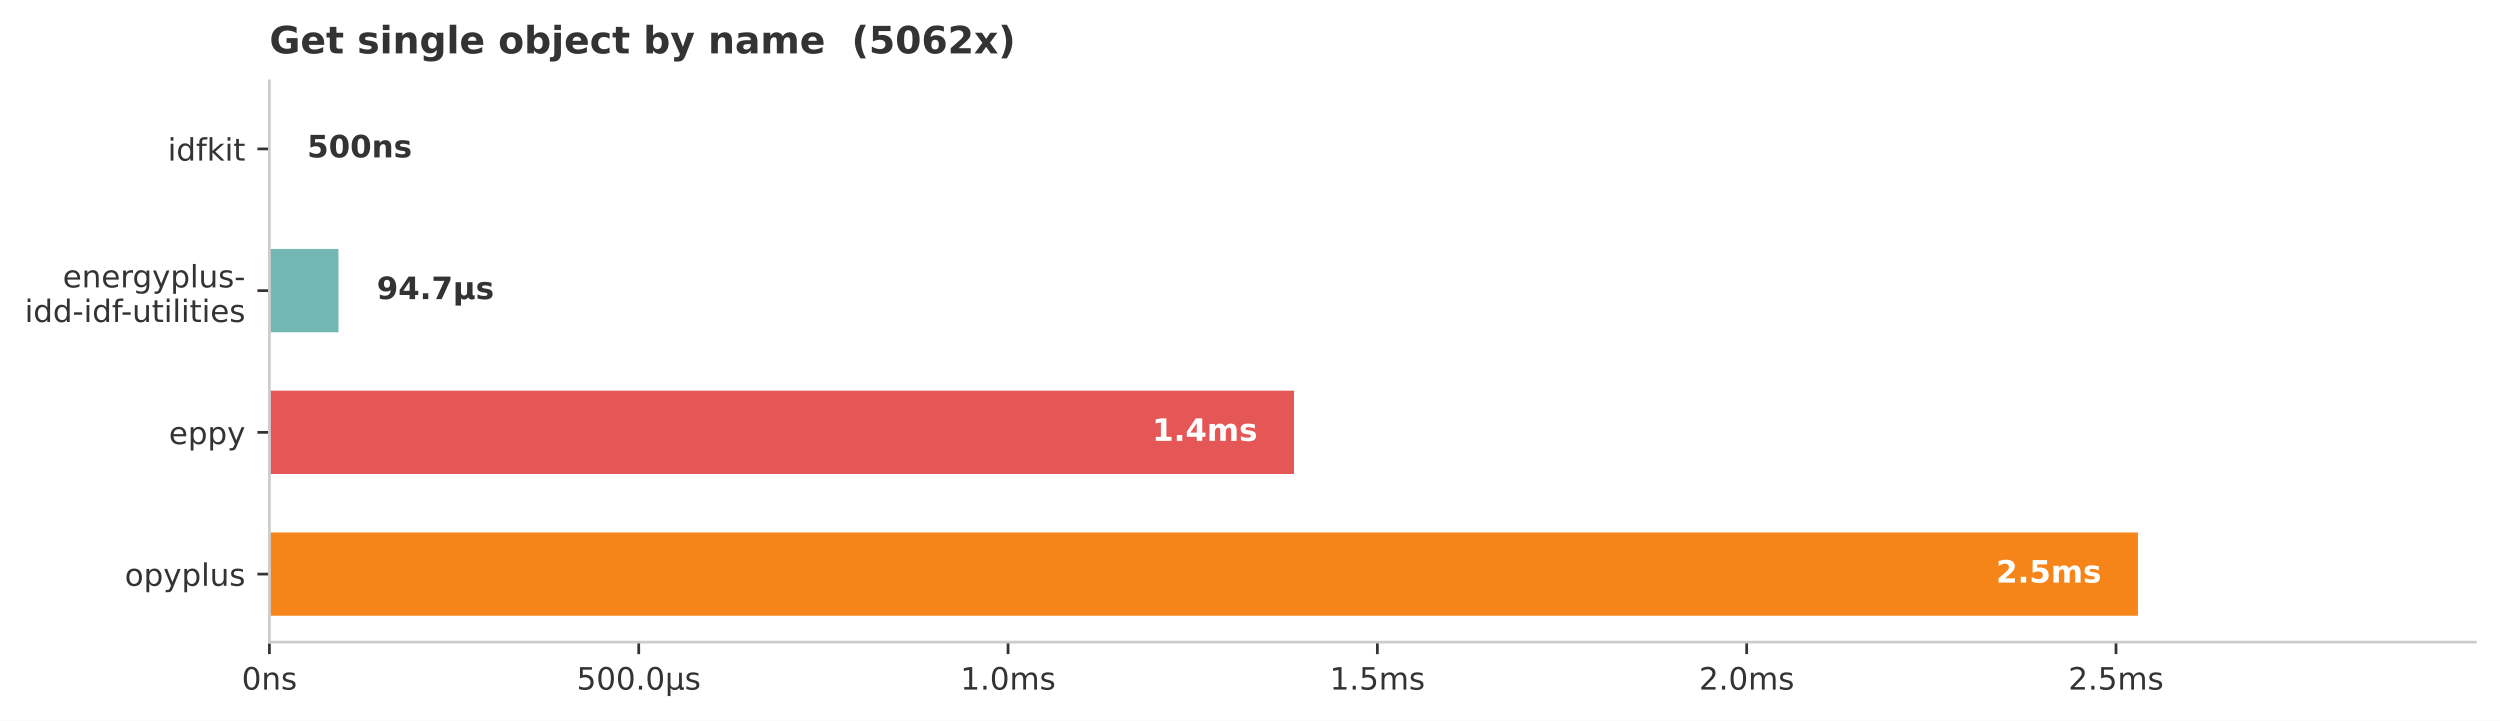
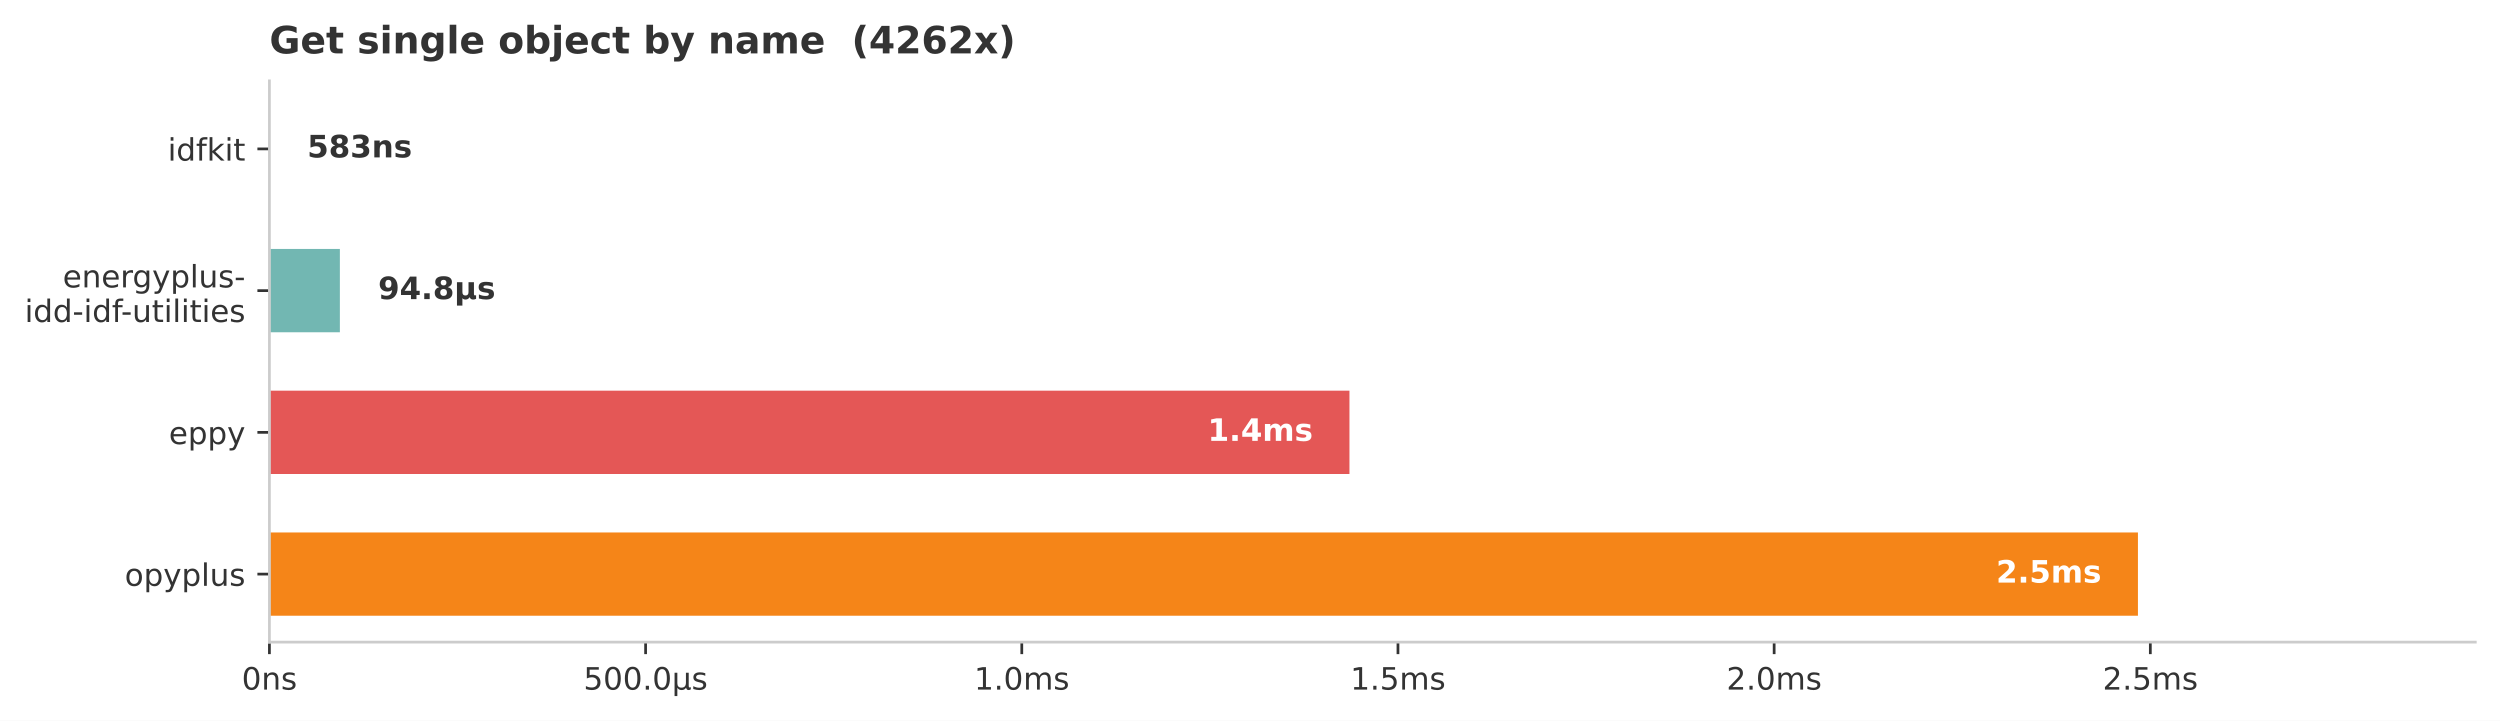
<svg xmlns="http://www.w3.org/2000/svg" xmlns:xlink="http://www.w3.org/1999/xlink" width="728.4pt" height="210pt" viewBox="0 0 728.4 210" version="1.1">
  <defs>
    <style type="text/css">*{stroke-linejoin: round; stroke-linecap: butt}</style>
  </defs>
  <g id="figure_1">
    <g id="patch_1">
      <path d="M 0 210 L 728.4 210 L 728.4 -0 L 0 -0 z " style="fill: #ffffff" />
    </g>
    <g id="axes_1">
      <g id="patch_2">
        <path d="M 78.497 187.089 L 721.2 187.089 L 721.2 23.558 L 78.497 23.558 z " style="fill: #ffffff" />
      </g>
      <g id="patch_3">
-         <path d="M 78.497 30.992 L 78.604 30.992 L 78.604 55.769 L 78.497 55.769 z " clip-path="url(#p632f745d3a)" style="fill: #4c78a8; stroke: #ffffff; stroke-width: 0.5; stroke-linejoin: miter" />
+         <path d="M 78.497 30.992 L 78.624 30.992 L 78.624 55.769 L 78.497 55.769 z " clip-path="url(#pee23b37bfb)" style="fill: #4c78a8; stroke: #ffffff; stroke-width: 0.5; stroke-linejoin: miter" />
      </g>
      <g id="patch_4">
-         <path d="M 78.497 72.287 L 98.87 72.287 L 98.87 97.065 L 78.497 97.065 z " clip-path="url(#p632f745d3a)" style="fill: #72b7b2; stroke: #ffffff; stroke-width: 0.5; stroke-linejoin: miter" />
+         <path d="M 78.497 72.287 L 99.276 72.287 L 99.276 97.065 L 78.497 97.065 z " clip-path="url(#pee23b37bfb)" style="fill: #72b7b2; stroke: #ffffff; stroke-width: 0.5; stroke-linejoin: miter" />
      </g>
      <g id="patch_5">
-         <path d="M 78.497 113.583 L 377.268 113.583 L 377.268 138.36 L 78.497 138.36 z " clip-path="url(#p632f745d3a)" style="fill: #e45756; stroke: #ffffff; stroke-width: 0.5; stroke-linejoin: miter" />
+         <path d="M 78.497 113.583 L 393.428 113.583 L 393.428 138.36 L 78.497 138.36 z " clip-path="url(#pee23b37bfb)" style="fill: #e45756; stroke: #ffffff; stroke-width: 0.5; stroke-linejoin: miter" />
      </g>
      <g id="patch_6">
-         <path d="M 78.497 154.879 L 623.16 154.879 L 623.16 179.656 L 78.497 179.656 z " clip-path="url(#p632f745d3a)" style="fill: #f58518; stroke: #ffffff; stroke-width: 0.5; stroke-linejoin: miter" />
+         <path d="M 78.497 154.879 L 623.16 154.879 L 623.16 179.656 L 78.497 179.656 z " clip-path="url(#pee23b37bfb)" style="fill: #f58518; stroke: #ffffff; stroke-width: 0.5; stroke-linejoin: miter" />
      </g>
      <g id="matplotlib.axis_1">
        <g id="xtick_1">
          <g id="line2d_1">
            <defs>
-               <path id="m15e7d79cd6" d="M 0 0 L 0 3.5 " style="stroke: #333333; stroke-width: 0.8" />
+               <path id="m8c615466b4" d="M 0 0 L 0 3.5 " style="stroke: #333333; stroke-width: 0.8" />
            </defs>
            <g>
-               <use xlink:href="#m15e7d79cd6" x="78.497" y="187.089" style="fill: #333333; stroke: #333333; stroke-width: 0.8" />
+               <use xlink:href="#m8c615466b4" x="78.497" y="187.089" style="fill: #333333; stroke: #333333; stroke-width: 0.8" />
            </g>
          </g>
          <g id="text_1">
            <g style="fill: #333333" transform="translate(70.43734 200.9278) scale(0.09 -0.09)">
              <defs>
                <path id="DejaVuSans-30" d="M 2034 4250 Q 1547 4250 1301 3770 Q 1056 3291 1056 2328 Q 1056 1369 1301 889 Q 1547 409 2034 409 Q 2525 409 2770 889 Q 3016 1369 3016 2328 Q 3016 3291 2770 3770 Q 2525 4250 2034 4250 z M 2034 4750 Q 2819 4750 3233 4129 Q 3647 3509 3647 2328 Q 3647 1150 3233 529 Q 2819 -91 2034 -91 Q 1250 -91 836 529 Q 422 1150 422 2328 Q 422 3509 836 4129 Q 1250 4750 2034 4750 z " transform="scale(0.015625)" />
                <path id="DejaVuSans-6e" d="M 3513 2113 L 3513 0 L 2938 0 L 2938 2094 Q 2938 2591 2744 2837 Q 2550 3084 2163 3084 Q 1697 3084 1428 2787 Q 1159 2491 1159 1978 L 1159 0 L 581 0 L 581 3500 L 1159 3500 L 1159 2956 Q 1366 3272 1645 3428 Q 1925 3584 2291 3584 Q 2894 3584 3203 3211 Q 3513 2838 3513 2113 z " transform="scale(0.015625)" />
                <path id="DejaVuSans-73" d="M 2834 3397 L 2834 2853 Q 2591 2978 2328 3040 Q 2066 3103 1784 3103 Q 1356 3103 1142 2972 Q 928 2841 928 2578 Q 928 2378 1081 2264 Q 1234 2150 1697 2047 L 1894 2003 Q 2506 1872 2764 1633 Q 3022 1394 3022 966 Q 3022 478 2636 193 Q 2250 -91 1575 -91 Q 1294 -91 989 -36 Q 684 19 347 128 L 347 722 Q 666 556 975 473 Q 1284 391 1588 391 Q 1994 391 2212 530 Q 2431 669 2431 922 Q 2431 1156 2273 1281 Q 2116 1406 1581 1522 L 1381 1569 Q 847 1681 609 1914 Q 372 2147 372 2553 Q 372 3047 722 3315 Q 1072 3584 1716 3584 Q 2034 3584 2315 3537 Q 2597 3491 2834 3397 z " transform="scale(0.015625)" />
              </defs>
              <use xlink:href="#DejaVuSans-30" />
              <use xlink:href="#DejaVuSans-6e" transform="translate(63.62305 0)" />
              <use xlink:href="#DejaVuSans-73" transform="translate(127.002 0)" />
            </g>
          </g>
        </g>
        <g id="xtick_2">
          <g id="line2d_2">
            <g>
-               <use xlink:href="#m15e7d79cd6" x="186.1" y="187.089" style="fill: #333333; stroke: #333333; stroke-width: 0.8" />
+               <use xlink:href="#m8c615466b4" x="188.102" y="187.089" style="fill: #333333; stroke: #333333; stroke-width: 0.8" />
            </g>
          </g>
          <g id="text_2">
-             <g style="fill: #333333" transform="translate(168.0104 200.9278) scale(0.09 -0.09)">
+             <g style="fill: #333333" transform="translate(170.0115 200.9278) scale(0.09 -0.09)">
              <defs>
                <path id="DejaVuSans-35" d="M 691 4666 L 3169 4666 L 3169 4134 L 1269 4134 L 1269 2991 Q 1406 3038 1543 3061 Q 1681 3084 1819 3084 Q 2600 3084 3056 2656 Q 3513 2228 3513 1497 Q 3513 744 3044 326 Q 2575 -91 1722 -91 Q 1428 -91 1123 -41 Q 819 9 494 109 L 494 744 Q 775 591 1075 516 Q 1375 441 1709 441 Q 2250 441 2565 725 Q 2881 1009 2881 1497 Q 2881 1984 2565 2268 Q 2250 2553 1709 2553 Q 1456 2553 1204 2497 Q 953 2441 691 2322 L 691 4666 z " transform="scale(0.015625)" />
                <path id="DejaVuSans-2e" d="M 684 794 L 1344 794 L 1344 0 L 684 0 L 684 794 z " transform="scale(0.015625)" />
                <path id="DejaVuSans-b5" d="M 544 -1331 L 544 3500 L 1119 3500 L 1119 1325 Q 1119 872 1334 640 Q 1550 409 1972 409 Q 2434 409 2667 671 Q 2900 934 2900 1459 L 2900 3500 L 3475 3500 L 3475 806 Q 3475 619 3529 530 Q 3584 441 3700 441 Q 3728 441 3778 458 Q 3828 475 3916 513 L 3916 50 Q 3788 -22 3673 -56 Q 3559 -91 3450 -91 Q 3234 -91 3106 31 Q 2978 153 2931 403 Q 2775 156 2548 32 Q 2322 -91 2016 -91 Q 1697 -91 1473 31 Q 1250 153 1119 397 L 1119 -1331 L 544 -1331 z " transform="scale(0.015625)" />
              </defs>
              <use xlink:href="#DejaVuSans-35" />
              <use xlink:href="#DejaVuSans-30" transform="translate(63.62305 0)" />
              <use xlink:href="#DejaVuSans-30" transform="translate(127.2461 0)" />
              <use xlink:href="#DejaVuSans-2e" transform="translate(190.8691 0)" />
              <use xlink:href="#DejaVuSans-30" transform="translate(222.6562 0)" />
              <use xlink:href="#DejaVuSans-b5" transform="translate(286.2793 0)" />
              <use xlink:href="#DejaVuSans-73" transform="translate(349.9023 0)" />
            </g>
          </g>
        </g>
        <g id="xtick_3">
          <g id="line2d_3">
            <g>
-               <use xlink:href="#m15e7d79cd6" x="293.704" y="187.089" style="fill: #333333; stroke: #333333; stroke-width: 0.8" />
+               <use xlink:href="#m8c615466b4" x="297.707" y="187.089" style="fill: #333333; stroke: #333333; stroke-width: 0.8" />
            </g>
          </g>
          <g id="text_3">
-             <g style="fill: #333333" transform="translate(279.8203 200.9278) scale(0.09 -0.09)">
+             <g style="fill: #333333" transform="translate(283.8226 200.9278) scale(0.09 -0.09)">
              <defs>
                <path id="DejaVuSans-31" d="M 794 531 L 1825 531 L 1825 4091 L 703 3866 L 703 4441 L 1819 4666 L 2450 4666 L 2450 531 L 3481 531 L 3481 0 L 794 0 L 794 531 z " transform="scale(0.015625)" />
                <path id="DejaVuSans-6d" d="M 3328 2828 Q 3544 3216 3844 3400 Q 4144 3584 4550 3584 Q 5097 3584 5394 3201 Q 5691 2819 5691 2113 L 5691 0 L 5113 0 L 5113 2094 Q 5113 2597 4934 2840 Q 4756 3084 4391 3084 Q 3944 3084 3684 2787 Q 3425 2491 3425 1978 L 3425 0 L 2847 0 L 2847 2094 Q 2847 2600 2669 2842 Q 2491 3084 2119 3084 Q 1678 3084 1418 2786 Q 1159 2488 1159 1978 L 1159 0 L 581 0 L 581 3500 L 1159 3500 L 1159 2956 Q 1356 3278 1631 3431 Q 1906 3584 2284 3584 Q 2666 3584 2933 3390 Q 3200 3197 3328 2828 z " transform="scale(0.015625)" />
              </defs>
              <use xlink:href="#DejaVuSans-31" />
              <use xlink:href="#DejaVuSans-2e" transform="translate(63.62305 0)" />
              <use xlink:href="#DejaVuSans-30" transform="translate(95.41016 0)" />
              <use xlink:href="#DejaVuSans-6d" transform="translate(159.0332 0)" />
              <use xlink:href="#DejaVuSans-73" transform="translate(256.4453 0)" />
            </g>
          </g>
        </g>
        <g id="xtick_4">
          <g id="line2d_4">
            <g>
-               <use xlink:href="#m15e7d79cd6" x="401.308" y="187.089" style="fill: #333333; stroke: #333333; stroke-width: 0.8" />
+               <use xlink:href="#m8c615466b4" x="407.311" y="187.089" style="fill: #333333; stroke: #333333; stroke-width: 0.8" />
            </g>
          </g>
          <g id="text_4">
-             <g style="fill: #333333" transform="translate(387.4241 200.9278) scale(0.09 -0.09)">
+             <g style="fill: #333333" transform="translate(393.4276 200.9278) scale(0.09 -0.09)">
              <use xlink:href="#DejaVuSans-31" />
              <use xlink:href="#DejaVuSans-2e" transform="translate(63.62305 0)" />
              <use xlink:href="#DejaVuSans-35" transform="translate(95.41016 0)" />
              <use xlink:href="#DejaVuSans-6d" transform="translate(159.0332 0)" />
              <use xlink:href="#DejaVuSans-73" transform="translate(256.4453 0)" />
            </g>
          </g>
        </g>
        <g id="xtick_5">
          <g id="line2d_5">
            <g>
-               <use xlink:href="#m15e7d79cd6" x="508.912" y="187.089" style="fill: #333333; stroke: #333333; stroke-width: 0.8" />
+               <use xlink:href="#m8c615466b4" x="516.916" y="187.089" style="fill: #333333; stroke: #333333; stroke-width: 0.8" />
            </g>
          </g>
          <g id="text_5">
-             <g style="fill: #333333" transform="translate(495.0278 200.9278) scale(0.09 -0.09)">
+             <g style="fill: #333333" transform="translate(503.0326 200.9278) scale(0.09 -0.09)">
              <defs>
                <path id="DejaVuSans-32" d="M 1228 531 L 3431 531 L 3431 0 L 469 0 L 469 531 Q 828 903 1448 1529 Q 2069 2156 2228 2338 Q 2531 2678 2651 2914 Q 2772 3150 2772 3378 Q 2772 3750 2511 3984 Q 2250 4219 1831 4219 Q 1534 4219 1204 4116 Q 875 4013 500 3803 L 500 4441 Q 881 4594 1212 4672 Q 1544 4750 1819 4750 Q 2544 4750 2975 4387 Q 3406 4025 3406 3419 Q 3406 3131 3298 2873 Q 3191 2616 2906 2266 Q 2828 2175 2409 1742 Q 1991 1309 1228 531 z " transform="scale(0.015625)" />
              </defs>
              <use xlink:href="#DejaVuSans-32" />
              <use xlink:href="#DejaVuSans-2e" transform="translate(63.62305 0)" />
              <use xlink:href="#DejaVuSans-30" transform="translate(95.41016 0)" />
              <use xlink:href="#DejaVuSans-6d" transform="translate(159.0332 0)" />
              <use xlink:href="#DejaVuSans-73" transform="translate(256.4453 0)" />
            </g>
          </g>
        </g>
        <g id="xtick_6">
          <g id="line2d_6">
            <g>
-               <use xlink:href="#m15e7d79cd6" x="616.516" y="187.089" style="fill: #333333; stroke: #333333; stroke-width: 0.8" />
+               <use xlink:href="#m8c615466b4" x="626.521" y="187.089" style="fill: #333333; stroke: #333333; stroke-width: 0.8" />
            </g>
          </g>
          <g id="text_6">
-             <g style="fill: #333333" transform="translate(602.6316 200.9278) scale(0.09 -0.09)">
+             <g style="fill: #333333" transform="translate(612.6375 200.9278) scale(0.09 -0.09)">
              <use xlink:href="#DejaVuSans-32" />
              <use xlink:href="#DejaVuSans-2e" transform="translate(63.62305 0)" />
              <use xlink:href="#DejaVuSans-35" transform="translate(95.41016 0)" />
              <use xlink:href="#DejaVuSans-6d" transform="translate(159.0332 0)" />
              <use xlink:href="#DejaVuSans-73" transform="translate(256.4453 0)" />
            </g>
          </g>
        </g>
      </g>
      <g id="matplotlib.axis_2">
        <g id="ytick_1">
          <g id="line2d_7">
            <defs>
-               <path id="m8697b65410" d="M 0 0 L -3.5 0 " style="stroke: #333333; stroke-width: 0.8" />
+               <path id="mc09014b66f" d="M 0 0 L -3.5 0 " style="stroke: #333333; stroke-width: 0.8" />
            </defs>
            <g>
-               <use xlink:href="#m8697b65410" x="78.497" y="43.38" style="fill: #333333; stroke: #333333; stroke-width: 0.8" />
+               <use xlink:href="#mc09014b66f" x="78.497" y="43.38" style="fill: #333333; stroke: #333333; stroke-width: 0.8" />
            </g>
          </g>
          <g id="text_7">
            <g style="fill: #333333" transform="translate(48.87422 46.79951) scale(0.09 -0.09)">
              <defs>
                <path id="DejaVuSans-69" d="M 603 3500 L 1178 3500 L 1178 0 L 603 0 L 603 3500 z M 603 4863 L 1178 4863 L 1178 4134 L 603 4134 L 603 4863 z " transform="scale(0.015625)" />
                <path id="DejaVuSans-64" d="M 2906 2969 L 2906 4863 L 3481 4863 L 3481 0 L 2906 0 L 2906 525 Q 2725 213 2448 61 Q 2172 -91 1784 -91 Q 1150 -91 751 415 Q 353 922 353 1747 Q 353 2572 751 3078 Q 1150 3584 1784 3584 Q 2172 3584 2448 3432 Q 2725 3281 2906 2969 z M 947 1747 Q 947 1113 1208 752 Q 1469 391 1925 391 Q 2381 391 2643 752 Q 2906 1113 2906 1747 Q 2906 2381 2643 2742 Q 2381 3103 1925 3103 Q 1469 3103 1208 2742 Q 947 2381 947 1747 z " transform="scale(0.015625)" />
                <path id="DejaVuSans-66" d="M 2375 4863 L 2375 4384 L 1825 4384 Q 1516 4384 1395 4259 Q 1275 4134 1275 3809 L 1275 3500 L 2222 3500 L 2222 3053 L 1275 3053 L 1275 0 L 697 0 L 697 3053 L 147 3053 L 147 3500 L 697 3500 L 697 3744 Q 697 4328 969 4595 Q 1241 4863 1831 4863 L 2375 4863 z " transform="scale(0.015625)" />
                <path id="DejaVuSans-6b" d="M 581 4863 L 1159 4863 L 1159 1991 L 2875 3500 L 3609 3500 L 1753 1863 L 3688 0 L 2938 0 L 1159 1709 L 1159 0 L 581 0 L 581 4863 z " transform="scale(0.015625)" />
                <path id="DejaVuSans-74" d="M 1172 4494 L 1172 3500 L 2356 3500 L 2356 3053 L 1172 3053 L 1172 1153 Q 1172 725 1289 603 Q 1406 481 1766 481 L 2356 481 L 2356 0 L 1766 0 Q 1100 0 847 248 Q 594 497 594 1153 L 594 3053 L 172 3053 L 172 3500 L 594 3500 L 594 4494 L 1172 4494 z " transform="scale(0.015625)" />
              </defs>
              <use xlink:href="#DejaVuSans-69" />
              <use xlink:href="#DejaVuSans-64" transform="translate(27.7832 0)" />
              <use xlink:href="#DejaVuSans-66" transform="translate(91.25977 0)" />
              <use xlink:href="#DejaVuSans-6b" transform="translate(126.4648 0)" />
              <use xlink:href="#DejaVuSans-69" transform="translate(184.375 0)" />
              <use xlink:href="#DejaVuSans-74" transform="translate(212.1582 0)" />
            </g>
          </g>
        </g>
        <g id="ytick_2">
          <g id="line2d_8">
            <g>
-               <use xlink:href="#m8697b65410" x="78.497" y="84.676" style="fill: #333333; stroke: #333333; stroke-width: 0.8" />
+               <use xlink:href="#mc09014b66f" x="78.497" y="84.676" style="fill: #333333; stroke: #333333; stroke-width: 0.8" />
            </g>
          </g>
          <g id="text_8">
            <g style="fill: #333333" transform="translate(18.28125 83.74004) scale(0.09 -0.09)">
              <defs>
                <path id="DejaVuSans-65" d="M 3597 1894 L 3597 1613 L 953 1613 Q 991 1019 1311 708 Q 1631 397 2203 397 Q 2534 397 2845 478 Q 3156 559 3463 722 L 3463 178 Q 3153 47 2828 -22 Q 2503 -91 2169 -91 Q 1331 -91 842 396 Q 353 884 353 1716 Q 353 2575 817 3079 Q 1281 3584 2069 3584 Q 2775 3584 3186 3129 Q 3597 2675 3597 1894 z M 3022 2063 Q 3016 2534 2758 2815 Q 2500 3097 2075 3097 Q 1594 3097 1305 2825 Q 1016 2553 972 2059 L 3022 2063 z " transform="scale(0.015625)" />
                <path id="DejaVuSans-72" d="M 2631 2963 Q 2534 3019 2420 3045 Q 2306 3072 2169 3072 Q 1681 3072 1420 2755 Q 1159 2438 1159 1844 L 1159 0 L 581 0 L 581 3500 L 1159 3500 L 1159 2956 Q 1341 3275 1631 3429 Q 1922 3584 2338 3584 Q 2397 3584 2469 3576 Q 2541 3569 2628 3553 L 2631 2963 z " transform="scale(0.015625)" />
                <path id="DejaVuSans-67" d="M 2906 1791 Q 2906 2416 2648 2759 Q 2391 3103 1925 3103 Q 1463 3103 1205 2759 Q 947 2416 947 1791 Q 947 1169 1205 825 Q 1463 481 1925 481 Q 2391 481 2648 825 Q 2906 1169 2906 1791 z M 3481 434 Q 3481 -459 3084 -895 Q 2688 -1331 1869 -1331 Q 1566 -1331 1297 -1286 Q 1028 -1241 775 -1147 L 775 -588 Q 1028 -725 1275 -790 Q 1522 -856 1778 -856 Q 2344 -856 2625 -561 Q 2906 -266 2906 331 L 2906 616 Q 2728 306 2450 153 Q 2172 0 1784 0 Q 1141 0 747 490 Q 353 981 353 1791 Q 353 2603 747 3093 Q 1141 3584 1784 3584 Q 2172 3584 2450 3431 Q 2728 3278 2906 2969 L 2906 3500 L 3481 3500 L 3481 434 z " transform="scale(0.015625)" />
                <path id="DejaVuSans-79" d="M 2059 -325 Q 1816 -950 1584 -1140 Q 1353 -1331 966 -1331 L 506 -1331 L 506 -850 L 844 -850 Q 1081 -850 1212 -737 Q 1344 -625 1503 -206 L 1606 56 L 191 3500 L 800 3500 L 1894 763 L 2988 3500 L 3597 3500 L 2059 -325 z " transform="scale(0.015625)" />
                <path id="DejaVuSans-70" d="M 1159 525 L 1159 -1331 L 581 -1331 L 581 3500 L 1159 3500 L 1159 2969 Q 1341 3281 1617 3432 Q 1894 3584 2278 3584 Q 2916 3584 3314 3078 Q 3713 2572 3713 1747 Q 3713 922 3314 415 Q 2916 -91 2278 -91 Q 1894 -91 1617 61 Q 1341 213 1159 525 z M 3116 1747 Q 3116 2381 2855 2742 Q 2594 3103 2138 3103 Q 1681 3103 1420 2742 Q 1159 2381 1159 1747 Q 1159 1113 1420 752 Q 1681 391 2138 391 Q 2594 391 2855 752 Q 3116 1113 3116 1747 z " transform="scale(0.015625)" />
                <path id="DejaVuSans-6c" d="M 603 4863 L 1178 4863 L 1178 0 L 603 0 L 603 4863 z " transform="scale(0.015625)" />
                <path id="DejaVuSans-75" d="M 544 1381 L 544 3500 L 1119 3500 L 1119 1403 Q 1119 906 1312 657 Q 1506 409 1894 409 Q 2359 409 2629 706 Q 2900 1003 2900 1516 L 2900 3500 L 3475 3500 L 3475 0 L 2900 0 L 2900 538 Q 2691 219 2414 64 Q 2138 -91 1772 -91 Q 1169 -91 856 284 Q 544 659 544 1381 z M 1991 3584 L 1991 3584 z " transform="scale(0.015625)" />
                <path id="DejaVuSans-2d" d="M 313 2009 L 1997 2009 L 1997 1497 L 313 1497 L 313 2009 z " transform="scale(0.015625)" />
              </defs>
              <use xlink:href="#DejaVuSans-65" />
              <use xlink:href="#DejaVuSans-6e" transform="translate(61.52344 0)" />
              <use xlink:href="#DejaVuSans-65" transform="translate(124.9023 0)" />
              <use xlink:href="#DejaVuSans-72" transform="translate(186.4258 0)" />
              <use xlink:href="#DejaVuSans-67" transform="translate(225.7891 0)" />
              <use xlink:href="#DejaVuSans-79" transform="translate(289.2656 0)" />
              <use xlink:href="#DejaVuSans-70" transform="translate(348.4453 0)" />
              <use xlink:href="#DejaVuSans-6c" transform="translate(411.9219 0)" />
              <use xlink:href="#DejaVuSans-75" transform="translate(439.7051 0)" />
              <use xlink:href="#DejaVuSans-73" transform="translate(503.084 0)" />
              <use xlink:href="#DejaVuSans-2d" transform="translate(555.1836 0)" />
            </g>
            <g style="fill: #333333" transform="translate(7.2 93.81807) scale(0.09 -0.09)">
              <use xlink:href="#DejaVuSans-69" />
              <use xlink:href="#DejaVuSans-64" transform="translate(27.7832 0)" />
              <use xlink:href="#DejaVuSans-64" transform="translate(91.25977 0)" />
              <use xlink:href="#DejaVuSans-2d" transform="translate(154.7363 0)" />
              <use xlink:href="#DejaVuSans-69" transform="translate(190.8203 0)" />
              <use xlink:href="#DejaVuSans-64" transform="translate(218.6035 0)" />
              <use xlink:href="#DejaVuSans-66" transform="translate(282.0801 0)" />
              <use xlink:href="#DejaVuSans-2d" transform="translate(311.7852 0)" />
              <use xlink:href="#DejaVuSans-75" transform="translate(347.8691 0)" />
              <use xlink:href="#DejaVuSans-74" transform="translate(411.248 0)" />
              <use xlink:href="#DejaVuSans-69" transform="translate(450.457 0)" />
              <use xlink:href="#DejaVuSans-6c" transform="translate(478.2402 0)" />
              <use xlink:href="#DejaVuSans-69" transform="translate(506.0234 0)" />
              <use xlink:href="#DejaVuSans-74" transform="translate(533.8066 0)" />
              <use xlink:href="#DejaVuSans-69" transform="translate(573.0156 0)" />
              <use xlink:href="#DejaVuSans-65" transform="translate(600.7988 0)" />
              <use xlink:href="#DejaVuSans-73" transform="translate(662.3223 0)" />
            </g>
          </g>
        </g>
        <g id="ytick_3">
          <g id="line2d_9">
            <g>
-               <use xlink:href="#m8697b65410" x="78.497" y="125.972" style="fill: #333333; stroke: #333333; stroke-width: 0.8" />
+               <use xlink:href="#mc09014b66f" x="78.497" y="125.972" style="fill: #333333; stroke: #333333; stroke-width: 0.8" />
            </g>
          </g>
          <g id="text_9">
            <g style="fill: #333333" transform="translate(49.20469 129.3909) scale(0.09 -0.09)">
              <use xlink:href="#DejaVuSans-65" />
              <use xlink:href="#DejaVuSans-70" transform="translate(61.52344 0)" />
              <use xlink:href="#DejaVuSans-70" transform="translate(125 0)" />
              <use xlink:href="#DejaVuSans-79" transform="translate(188.4766 0)" />
            </g>
          </g>
        </g>
        <g id="ytick_4">
          <g id="line2d_10">
            <g>
-               <use xlink:href="#m8697b65410" x="78.497" y="167.267" style="fill: #333333; stroke: #333333; stroke-width: 0.8" />
+               <use xlink:href="#mc09014b66f" x="78.497" y="167.267" style="fill: #333333; stroke: #333333; stroke-width: 0.8" />
            </g>
          </g>
          <g id="text_10">
            <g style="fill: #333333" transform="translate(36.34313 170.6866) scale(0.09 -0.09)">
              <defs>
                <path id="DejaVuSans-6f" d="M 1959 3097 Q 1497 3097 1228 2736 Q 959 2375 959 1747 Q 959 1119 1226 758 Q 1494 397 1959 397 Q 2419 397 2687 759 Q 2956 1122 2956 1747 Q 2956 2369 2687 2733 Q 2419 3097 1959 3097 z M 1959 3584 Q 2709 3584 3137 3096 Q 3566 2609 3566 1747 Q 3566 888 3137 398 Q 2709 -91 1959 -91 Q 1206 -91 779 398 Q 353 888 353 1747 Q 353 2609 779 3096 Q 1206 3584 1959 3584 z " transform="scale(0.015625)" />
              </defs>
              <use xlink:href="#DejaVuSans-6f" />
              <use xlink:href="#DejaVuSans-70" transform="translate(61.18164 0)" />
              <use xlink:href="#DejaVuSans-79" transform="translate(124.6582 0)" />
              <use xlink:href="#DejaVuSans-70" transform="translate(183.8379 0)" />
              <use xlink:href="#DejaVuSans-6c" transform="translate(247.3145 0)" />
              <use xlink:href="#DejaVuSans-75" transform="translate(275.0977 0)" />
              <use xlink:href="#DejaVuSans-73" transform="translate(338.4766 0)" />
            </g>
          </g>
        </g>
      </g>
      <g id="patch_7">
        <path d="M 78.497 187.089 L 78.497 23.558 " style="fill: none; stroke: #cccccc; stroke-width: 0.8; stroke-linejoin: miter; stroke-linecap: square" />
      </g>
      <g id="patch_8">
        <path d="M 78.497 187.089 L 721.2 187.089 " style="fill: none; stroke: #cccccc; stroke-width: 0.8; stroke-linejoin: miter; stroke-linecap: square" />
      </g>
      <g id="text_11">
-         <g style="fill: #333333" transform="translate(89.49743 45.86365) scale(0.09 -0.09)">
+         <g style="fill: #333333" transform="translate(89.51763 45.86365) scale(0.09 -0.09)">
          <defs>
            <path id="DejaVuSans-Bold-35" d="M 678 4666 L 3669 4666 L 3669 3781 L 1638 3781 L 1638 3059 Q 1775 3097 1914 3117 Q 2053 3138 2203 3138 Q 3056 3138 3531 2711 Q 4006 2284 4006 1522 Q 4006 766 3489 337 Q 2972 -91 2053 -91 Q 1656 -91 1267 -14 Q 878 63 494 219 L 494 1166 Q 875 947 1217 837 Q 1559 728 1863 728 Q 2300 728 2551 942 Q 2803 1156 2803 1522 Q 2803 1891 2551 2103 Q 2300 2316 1863 2316 Q 1603 2316 1309 2248 Q 1016 2181 678 2041 L 678 4666 z " transform="scale(0.015625)" />
-             <path id="DejaVuSans-Bold-30" d="M 2944 2338 Q 2944 3213 2780 3570 Q 2616 3928 2228 3928 Q 1841 3928 1675 3570 Q 1509 3213 1509 2338 Q 1509 1453 1675 1090 Q 1841 728 2228 728 Q 2613 728 2778 1090 Q 2944 1453 2944 2338 z M 4147 2328 Q 4147 1169 3647 539 Q 3147 -91 2228 -91 Q 1306 -91 806 539 Q 306 1169 306 2328 Q 306 3491 806 4120 Q 1306 4750 2228 4750 Q 3147 4750 3647 4120 Q 4147 3491 4147 2328 z " transform="scale(0.015625)" />
+             <path id="DejaVuSans-Bold-38" d="M 2228 2088 Q 1891 2088 1709 1903 Q 1528 1719 1528 1375 Q 1528 1031 1709 848 Q 1891 666 2228 666 Q 2563 666 2741 848 Q 2919 1031 2919 1375 Q 2919 1722 2741 1905 Q 2563 2088 2228 2088 z M 1350 2484 Q 925 2613 709 2878 Q 494 3144 494 3541 Q 494 4131 934 4440 Q 1375 4750 2228 4750 Q 3075 4750 3515 4442 Q 3956 4134 3956 3541 Q 3956 3144 3739 2878 Q 3522 2613 3097 2484 Q 3572 2353 3814 2058 Q 4056 1763 4056 1313 Q 4056 619 3595 264 Q 3134 -91 2228 -91 Q 1319 -91 855 264 Q 391 619 391 1313 Q 391 1763 633 2058 Q 875 2353 1350 2484 z M 1631 3419 Q 1631 3141 1786 2991 Q 1941 2841 2228 2841 Q 2509 2841 2662 2991 Q 2816 3141 2816 3419 Q 2816 3697 2662 3845 Q 2509 3994 2228 3994 Q 1941 3994 1786 3844 Q 1631 3694 1631 3419 z " transform="scale(0.015625)" />
+             <path id="DejaVuSans-Bold-33" d="M 2981 2516 Q 3453 2394 3698 2092 Q 3944 1791 3944 1325 Q 3944 631 3412 270 Q 2881 -91 1863 -91 Q 1503 -91 1142 -33 Q 781 25 428 141 L 428 1069 Q 766 900 1098 814 Q 1431 728 1753 728 Q 2231 728 2486 893 Q 2741 1059 2741 1369 Q 2741 1688 2480 1852 Q 2219 2016 1709 2016 L 1228 2016 L 1228 2791 L 1734 2791 Q 2188 2791 2409 2933 Q 2631 3075 2631 3366 Q 2631 3634 2415 3781 Q 2200 3928 1806 3928 Q 1516 3928 1219 3862 Q 922 3797 628 3669 L 628 4550 Q 984 4650 1334 4700 Q 1684 4750 2022 4750 Q 2931 4750 3382 4451 Q 3834 4153 3834 3553 Q 3834 3144 3618 2883 Q 3403 2622 2981 2516 z " transform="scale(0.015625)" />
            <path id="DejaVuSans-Bold-6e" d="M 4056 2131 L 4056 0 L 2931 0 L 2931 347 L 2931 1631 Q 2931 2084 2911 2256 Q 2891 2428 2841 2509 Q 2775 2619 2662 2680 Q 2550 2741 2406 2741 Q 2056 2741 1856 2470 Q 1656 2200 1656 1722 L 1656 0 L 538 0 L 538 3500 L 1656 3500 L 1656 2988 Q 1909 3294 2193 3439 Q 2478 3584 2822 3584 Q 3428 3584 3742 3212 Q 4056 2841 4056 2131 z " transform="scale(0.015625)" />
            <path id="DejaVuSans-Bold-73" d="M 3272 3391 L 3272 2541 Q 2913 2691 2578 2766 Q 2244 2841 1947 2841 Q 1628 2841 1473 2761 Q 1319 2681 1319 2516 Q 1319 2381 1436 2309 Q 1553 2238 1856 2203 L 2053 2175 Q 2913 2066 3209 1816 Q 3506 1566 3506 1031 Q 3506 472 3093 190 Q 2681 -91 1863 -91 Q 1516 -91 1145 -36 Q 775 19 384 128 L 384 978 Q 719 816 1070 734 Q 1422 653 1784 653 Q 2113 653 2278 743 Q 2444 834 2444 1013 Q 2444 1163 2330 1236 Q 2216 1309 1875 1350 L 1678 1375 Q 931 1469 631 1722 Q 331 1975 331 2491 Q 331 3047 712 3315 Q 1094 3584 1881 3584 Q 2191 3584 2531 3537 Q 2872 3491 3272 3391 z " transform="scale(0.015625)" />
          </defs>
          <use xlink:href="#DejaVuSans-Bold-35" />
-           <use xlink:href="#DejaVuSans-Bold-30" transform="translate(69.58008 0)" />
-           <use xlink:href="#DejaVuSans-Bold-30" transform="translate(139.1602 0)" />
+           <use xlink:href="#DejaVuSans-Bold-38" transform="translate(69.58008 0)" />
+           <use xlink:href="#DejaVuSans-Bold-33" transform="translate(139.1602 0)" />
          <use xlink:href="#DejaVuSans-Bold-6e" transform="translate(208.7402 0)" />
          <use xlink:href="#DejaVuSans-Bold-73" transform="translate(279.9316 0)" />
        </g>
      </g>
      <g id="text_12">
-         <g style="fill: #333333" transform="translate(109.7629 87.14949) scale(0.09 -0.09)">
+         <g style="fill: #333333" transform="translate(110.1692 87.14949) scale(0.09 -0.09)">
          <defs>
            <path id="DejaVuSans-Bold-39" d="M 641 103 L 641 966 Q 928 831 1190 764 Q 1453 697 1709 697 Q 2247 697 2547 995 Q 2847 1294 2900 1881 Q 2688 1725 2447 1647 Q 2206 1569 1925 1569 Q 1209 1569 770 1986 Q 331 2403 331 3084 Q 331 3838 820 4291 Q 1309 4744 2131 4744 Q 3044 4744 3544 4128 Q 4044 3513 4044 2388 Q 4044 1231 3459 570 Q 2875 -91 1856 -91 Q 1528 -91 1228 -42 Q 928 6 641 103 z M 2125 2350 Q 2441 2350 2600 2554 Q 2759 2759 2759 3169 Q 2759 3575 2600 3781 Q 2441 3988 2125 3988 Q 1809 3988 1650 3781 Q 1491 3575 1491 3169 Q 1491 2759 1650 2554 Q 1809 2350 2125 2350 z " transform="scale(0.015625)" />
            <path id="DejaVuSans-Bold-34" d="M 2356 3675 L 1038 1722 L 2356 1722 L 2356 3675 z M 2156 4666 L 3494 4666 L 3494 1722 L 4159 1722 L 4159 850 L 3494 850 L 3494 0 L 2356 0 L 2356 850 L 288 850 L 288 1881 L 2156 4666 z " transform="scale(0.015625)" />
            <path id="DejaVuSans-Bold-2e" d="M 653 1209 L 1778 1209 L 1778 0 L 653 0 L 653 1209 z " transform="scale(0.015625)" />
-             <path id="DejaVuSans-Bold-37" d="M 428 4666 L 3944 4666 L 3944 3988 L 2125 0 L 953 0 L 2675 3781 L 428 3781 L 428 4666 z " transform="scale(0.015625)" />
            <path id="DejaVuSans-Bold-b5" d="M 544 -1338 L 544 3500 L 1672 3500 L 1672 1466 Q 1672 1103 1828 926 Q 1984 750 2303 750 Q 2625 750 2781 926 Q 2938 1103 2938 1466 L 2938 3500 L 4063 3500 L 4063 1159 Q 4063 938 4114 850 Q 4166 763 4288 763 Q 4344 763 4395 778 Q 4447 794 4506 831 L 4506 50 Q 4341 -22 4195 -56 Q 4050 -91 3909 -91 Q 3631 -91 3454 26 Q 3278 144 3169 403 Q 3022 156 2811 32 Q 2600 -91 2322 -91 Q 2091 -91 1928 -17 Q 1766 56 1672 206 L 1672 -1338 L 544 -1338 z " transform="scale(0.015625)" />
          </defs>
          <use xlink:href="#DejaVuSans-Bold-39" />
          <use xlink:href="#DejaVuSans-Bold-34" transform="translate(69.58008 0)" />
          <use xlink:href="#DejaVuSans-Bold-2e" transform="translate(139.1602 0)" />
-           <use xlink:href="#DejaVuSans-Bold-37" transform="translate(177.1484 0)" />
+           <use xlink:href="#DejaVuSans-Bold-38" transform="translate(177.1484 0)" />
          <use xlink:href="#DejaVuSans-Bold-b5" transform="translate(246.7285 0)" />
          <use xlink:href="#DejaVuSans-Bold-73" transform="translate(320.3125 0)" />
        </g>
      </g>
      <g id="text_13">
-         <g style="fill: #ffffff" transform="translate(335.6969 128.455) scale(0.09 -0.09)">
+         <g style="fill: #ffffff" transform="translate(351.8577 128.455) scale(0.09 -0.09)">
          <defs>
            <path id="DejaVuSans-Bold-31" d="M 750 831 L 1813 831 L 1813 3847 L 722 3622 L 722 4441 L 1806 4666 L 2950 4666 L 2950 831 L 4013 831 L 4013 0 L 750 0 L 750 831 z " transform="scale(0.015625)" />
            <path id="DejaVuSans-Bold-6d" d="M 3781 2919 Q 3994 3244 4286 3414 Q 4578 3584 4928 3584 Q 5531 3584 5847 3212 Q 6163 2841 6163 2131 L 6163 0 L 5038 0 L 5038 1825 Q 5041 1866 5042 1909 Q 5044 1953 5044 2034 Q 5044 2406 4934 2573 Q 4825 2741 4581 2741 Q 4263 2741 4089 2478 Q 3916 2216 3909 1719 L 3909 0 L 2784 0 L 2784 1825 Q 2784 2406 2684 2573 Q 2584 2741 2328 2741 Q 2006 2741 1831 2477 Q 1656 2213 1656 1722 L 1656 0 L 531 0 L 531 3500 L 1656 3500 L 1656 2988 Q 1863 3284 2130 3434 Q 2397 3584 2719 3584 Q 3081 3584 3359 3409 Q 3638 3234 3781 2919 z " transform="scale(0.015625)" />
          </defs>
          <use xlink:href="#DejaVuSans-Bold-31" />
          <use xlink:href="#DejaVuSans-Bold-2e" transform="translate(69.58008 0)" />
          <use xlink:href="#DejaVuSans-Bold-34" transform="translate(107.5684 0)" />
          <use xlink:href="#DejaVuSans-Bold-6d" transform="translate(177.1484 0)" />
          <use xlink:href="#DejaVuSans-Bold-73" transform="translate(281.3477 0)" />
        </g>
      </g>
      <g id="text_14">
        <g style="fill: #ffffff" transform="translate(581.5895 169.7507) scale(0.09 -0.09)">
          <defs>
            <path id="DejaVuSans-Bold-32" d="M 1844 884 L 3897 884 L 3897 0 L 506 0 L 506 884 L 2209 2388 Q 2438 2594 2547 2791 Q 2656 2988 2656 3200 Q 2656 3528 2436 3728 Q 2216 3928 1850 3928 Q 1569 3928 1234 3808 Q 900 3688 519 3450 L 519 4475 Q 925 4609 1322 4679 Q 1719 4750 2100 4750 Q 2938 4750 3402 4381 Q 3866 4013 3866 3353 Q 3866 2972 3669 2642 Q 3472 2313 2841 1759 L 1844 884 z " transform="scale(0.015625)" />
          </defs>
          <use xlink:href="#DejaVuSans-Bold-32" />
          <use xlink:href="#DejaVuSans-Bold-2e" transform="translate(69.58008 0)" />
          <use xlink:href="#DejaVuSans-Bold-35" transform="translate(107.5684 0)" />
          <use xlink:href="#DejaVuSans-Bold-6d" transform="translate(177.1484 0)" />
          <use xlink:href="#DejaVuSans-Bold-73" transform="translate(281.3477 0)" />
        </g>
      </g>
      <g id="text_15">
        <g style="fill: #333333" transform="translate(78.49656 15.55828) scale(0.11 -0.11)">
          <defs>
            <path id="DejaVuSans-Bold-47" d="M 4781 347 Q 4331 128 3847 18 Q 3363 -91 2847 -91 Q 1681 -91 1000 561 Q 319 1213 319 2328 Q 319 3456 1012 4103 Q 1706 4750 2913 4750 Q 3378 4750 3804 4662 Q 4231 4575 4609 4403 L 4609 3438 Q 4219 3659 3833 3768 Q 3447 3878 3059 3878 Q 2341 3878 1952 3476 Q 1563 3075 1563 2328 Q 1563 1588 1938 1184 Q 2313 781 3003 781 Q 3191 781 3352 804 Q 3513 828 3641 878 L 3641 1784 L 2906 1784 L 2906 2591 L 4781 2591 L 4781 347 z " transform="scale(0.015625)" />
            <path id="DejaVuSans-Bold-65" d="M 4031 1759 L 4031 1441 L 1416 1441 Q 1456 1047 1700 850 Q 1944 653 2381 653 Q 2734 653 3104 758 Q 3475 863 3866 1075 L 3866 213 Q 3469 63 3072 -14 Q 2675 -91 2278 -91 Q 1328 -91 801 392 Q 275 875 275 1747 Q 275 2603 792 3093 Q 1309 3584 2216 3584 Q 3041 3584 3536 3087 Q 4031 2591 4031 1759 z M 2881 2131 Q 2881 2450 2695 2645 Q 2509 2841 2209 2841 Q 1884 2841 1681 2658 Q 1478 2475 1428 2131 L 2881 2131 z " transform="scale(0.015625)" />
            <path id="DejaVuSans-Bold-74" d="M 1759 4494 L 1759 3500 L 2913 3500 L 2913 2700 L 1759 2700 L 1759 1216 Q 1759 972 1856 886 Q 1953 800 2241 800 L 2816 800 L 2816 0 L 1856 0 Q 1194 0 917 276 Q 641 553 641 1216 L 641 2700 L 84 2700 L 84 3500 L 641 3500 L 641 4494 L 1759 4494 z " transform="scale(0.015625)" />
            <path id="DejaVuSans-Bold-20" transform="scale(0.015625)" />
            <path id="DejaVuSans-Bold-69" d="M 538 3500 L 1656 3500 L 1656 0 L 538 0 L 538 3500 z M 538 4863 L 1656 4863 L 1656 3950 L 538 3950 L 538 4863 z " transform="scale(0.015625)" />
            <path id="DejaVuSans-Bold-67" d="M 2919 594 Q 2688 288 2409 144 Q 2131 0 1766 0 Q 1125 0 706 504 Q 288 1009 288 1791 Q 288 2575 706 3076 Q 1125 3578 1766 3578 Q 2131 3578 2409 3434 Q 2688 3291 2919 2981 L 2919 3500 L 4044 3500 L 4044 353 Q 4044 -491 3511 -936 Q 2978 -1381 1966 -1381 Q 1638 -1381 1331 -1331 Q 1025 -1281 716 -1178 L 716 -306 Q 1009 -475 1290 -558 Q 1572 -641 1856 -641 Q 2406 -641 2662 -400 Q 2919 -159 2919 353 L 2919 594 z M 2181 2772 Q 1834 2772 1640 2515 Q 1447 2259 1447 1791 Q 1447 1309 1634 1061 Q 1822 813 2181 813 Q 2531 813 2725 1069 Q 2919 1325 2919 1791 Q 2919 2259 2725 2515 Q 2531 2772 2181 2772 z " transform="scale(0.015625)" />
            <path id="DejaVuSans-Bold-6c" d="M 538 4863 L 1656 4863 L 1656 0 L 538 0 L 538 4863 z " transform="scale(0.015625)" />
            <path id="DejaVuSans-Bold-6f" d="M 2203 2784 Q 1831 2784 1636 2517 Q 1441 2250 1441 1747 Q 1441 1244 1636 976 Q 1831 709 2203 709 Q 2569 709 2762 976 Q 2956 1244 2956 1747 Q 2956 2250 2762 2517 Q 2569 2784 2203 2784 z M 2203 3584 Q 3106 3584 3614 3096 Q 4122 2609 4122 1747 Q 4122 884 3614 396 Q 3106 -91 2203 -91 Q 1297 -91 786 396 Q 275 884 275 1747 Q 275 2609 786 3096 Q 1297 3584 2203 3584 z " transform="scale(0.015625)" />
            <path id="DejaVuSans-Bold-62" d="M 2400 722 Q 2759 722 2948 984 Q 3138 1247 3138 1747 Q 3138 2247 2948 2509 Q 2759 2772 2400 2772 Q 2041 2772 1848 2508 Q 1656 2244 1656 1747 Q 1656 1250 1848 986 Q 2041 722 2400 722 z M 1656 2988 Q 1888 3294 2169 3439 Q 2450 3584 2816 3584 Q 3463 3584 3878 3070 Q 4294 2556 4294 1747 Q 4294 938 3878 423 Q 3463 -91 2816 -91 Q 2450 -91 2169 54 Q 1888 200 1656 506 L 1656 0 L 538 0 L 538 4863 L 1656 4863 L 1656 2988 z " transform="scale(0.015625)" />
            <path id="DejaVuSans-Bold-6a" d="M 538 3500 L 1656 3500 L 1656 63 Q 1656 -641 1318 -1011 Q 981 -1381 341 -1381 L -213 -1381 L -213 -647 L -19 -647 Q 300 -647 419 -503 Q 538 -359 538 63 L 538 3500 z M 538 4863 L 1656 4863 L 1656 3950 L 538 3950 L 538 4863 z " transform="scale(0.015625)" />
            <path id="DejaVuSans-Bold-63" d="M 3366 3391 L 3366 2478 Q 3138 2634 2908 2709 Q 2678 2784 2431 2784 Q 1963 2784 1702 2511 Q 1441 2238 1441 1747 Q 1441 1256 1702 982 Q 1963 709 2431 709 Q 2694 709 2930 787 Q 3166 866 3366 1019 L 3366 103 Q 3103 6 2833 -42 Q 2563 -91 2291 -91 Q 1344 -91 809 395 Q 275 881 275 1747 Q 275 2613 809 3098 Q 1344 3584 2291 3584 Q 2566 3584 2833 3536 Q 3100 3488 3366 3391 z " transform="scale(0.015625)" />
            <path id="DejaVuSans-Bold-79" d="M 78 3500 L 1197 3500 L 2138 1125 L 2938 3500 L 4056 3500 L 2584 -331 Q 2363 -916 2067 -1148 Q 1772 -1381 1288 -1381 L 641 -1381 L 641 -647 L 991 -647 Q 1275 -647 1404 -556 Q 1534 -466 1606 -231 L 1638 -134 L 78 3500 z " transform="scale(0.015625)" />
            <path id="DejaVuSans-Bold-61" d="M 2106 1575 Q 1756 1575 1579 1456 Q 1403 1338 1403 1106 Q 1403 894 1545 773 Q 1688 653 1941 653 Q 2256 653 2472 879 Q 2688 1106 2688 1447 L 2688 1575 L 2106 1575 z M 3816 1997 L 3816 0 L 2688 0 L 2688 519 Q 2463 200 2181 54 Q 1900 -91 1497 -91 Q 953 -91 614 226 Q 275 544 275 1050 Q 275 1666 698 1953 Q 1122 2241 2028 2241 L 2688 2241 L 2688 2328 Q 2688 2594 2478 2717 Q 2269 2841 1825 2841 Q 1466 2841 1156 2769 Q 847 2697 581 2553 L 581 3406 Q 941 3494 1303 3539 Q 1666 3584 2028 3584 Q 2975 3584 3395 3211 Q 3816 2838 3816 1997 z " transform="scale(0.015625)" />
            <path id="DejaVuSans-Bold-28" d="M 2413 -844 L 1484 -844 Q 1006 -72 778 623 Q 550 1319 550 2003 Q 550 2688 779 3389 Q 1009 4091 1484 4856 L 2413 4856 Q 2013 4116 1813 3408 Q 1613 2700 1613 2009 Q 1613 1319 1811 609 Q 2009 -100 2413 -844 z " transform="scale(0.015625)" />
            <path id="DejaVuSans-Bold-36" d="M 2316 2303 Q 2000 2303 1842 2098 Q 1684 1894 1684 1484 Q 1684 1075 1842 870 Q 2000 666 2316 666 Q 2634 666 2792 870 Q 2950 1075 2950 1484 Q 2950 1894 2792 2098 Q 2634 2303 2316 2303 z M 3803 4544 L 3803 3681 Q 3506 3822 3243 3889 Q 2981 3956 2731 3956 Q 2194 3956 1894 3657 Q 1594 3359 1544 2772 Q 1750 2925 1990 3001 Q 2231 3078 2516 3078 Q 3231 3078 3670 2659 Q 4109 2241 4109 1563 Q 4109 813 3618 361 Q 3128 -91 2303 -91 Q 1394 -91 895 523 Q 397 1138 397 2266 Q 397 3422 980 4083 Q 1563 4744 2578 4744 Q 2900 4744 3203 4694 Q 3506 4644 3803 4544 z " transform="scale(0.015625)" />
            <path id="DejaVuSans-Bold-78" d="M 1422 1791 L 159 3500 L 1344 3500 L 2059 2463 L 2784 3500 L 3969 3500 L 2706 1797 L 4031 0 L 2847 0 L 2059 1106 L 1281 0 L 97 0 L 1422 1791 z " transform="scale(0.015625)" />
            <path id="DejaVuSans-Bold-29" d="M 513 -844 Q 913 -100 1113 609 Q 1313 1319 1313 2009 Q 1313 2700 1113 3408 Q 913 4116 513 4856 L 1441 4856 Q 1916 4091 2145 3389 Q 2375 2688 2375 2003 Q 2375 1319 2147 623 Q 1919 -72 1441 -844 L 513 -844 z " transform="scale(0.015625)" />
          </defs>
          <use xlink:href="#DejaVuSans-Bold-47" />
          <use xlink:href="#DejaVuSans-Bold-65" transform="translate(82.08008 0)" />
          <use xlink:href="#DejaVuSans-Bold-74" transform="translate(149.9023 0)" />
          <use xlink:href="#DejaVuSans-Bold-20" transform="translate(197.7051 0)" />
          <use xlink:href="#DejaVuSans-Bold-73" transform="translate(232.5195 0)" />
          <use xlink:href="#DejaVuSans-Bold-69" transform="translate(292.041 0)" />
          <use xlink:href="#DejaVuSans-Bold-6e" transform="translate(326.3184 0)" />
          <use xlink:href="#DejaVuSans-Bold-67" transform="translate(397.5098 0)" />
          <use xlink:href="#DejaVuSans-Bold-6c" transform="translate(469.0918 0)" />
          <use xlink:href="#DejaVuSans-Bold-65" transform="translate(503.3691 0)" />
          <use xlink:href="#DejaVuSans-Bold-20" transform="translate(571.1914 0)" />
          <use xlink:href="#DejaVuSans-Bold-6f" transform="translate(606.0059 0)" />
          <use xlink:href="#DejaVuSans-Bold-62" transform="translate(674.707 0)" />
          <use xlink:href="#DejaVuSans-Bold-6a" transform="translate(746.2891 0)" />
          <use xlink:href="#DejaVuSans-Bold-65" transform="translate(780.5664 0)" />
          <use xlink:href="#DejaVuSans-Bold-63" transform="translate(848.3887 0)" />
          <use xlink:href="#DejaVuSans-Bold-74" transform="translate(907.666 0)" />
          <use xlink:href="#DejaVuSans-Bold-20" transform="translate(955.4688 0)" />
          <use xlink:href="#DejaVuSans-Bold-62" transform="translate(990.2832 0)" />
          <use xlink:href="#DejaVuSans-Bold-79" transform="translate(1061.865 0)" />
          <use xlink:href="#DejaVuSans-Bold-20" transform="translate(1127.051 0)" />
          <use xlink:href="#DejaVuSans-Bold-6e" transform="translate(1161.865 0)" />
          <use xlink:href="#DejaVuSans-Bold-61" transform="translate(1233.057 0)" />
          <use xlink:href="#DejaVuSans-Bold-6d" transform="translate(1300.537 0)" />
          <use xlink:href="#DejaVuSans-Bold-65" transform="translate(1404.736 0)" />
          <use xlink:href="#DejaVuSans-Bold-20" transform="translate(1472.559 0)" />
          <use xlink:href="#DejaVuSans-Bold-20" transform="translate(1507.373 0)" />
          <use xlink:href="#DejaVuSans-Bold-28" transform="translate(1542.188 0)" />
-           <use xlink:href="#DejaVuSans-Bold-35" transform="translate(1587.891 0)" />
-           <use xlink:href="#DejaVuSans-Bold-30" transform="translate(1657.471 0)" />
+           <use xlink:href="#DejaVuSans-Bold-34" transform="translate(1587.891 0)" />
+           <use xlink:href="#DejaVuSans-Bold-32" transform="translate(1657.471 0)" />
          <use xlink:href="#DejaVuSans-Bold-36" transform="translate(1727.051 0)" />
          <use xlink:href="#DejaVuSans-Bold-32" transform="translate(1796.631 0)" />
          <use xlink:href="#DejaVuSans-Bold-78" transform="translate(1866.211 0)" />
          <use xlink:href="#DejaVuSans-Bold-29" transform="translate(1930.713 0)" />
        </g>
      </g>
    </g>
  </g>
  <defs>
-     <clipPath id="p632f745d3a">
+     <clipPath id="pee23b37bfb">
      <rect x="78.497" y="23.558" width="642.703" height="163.531" />
    </clipPath>
  </defs>
</svg>
